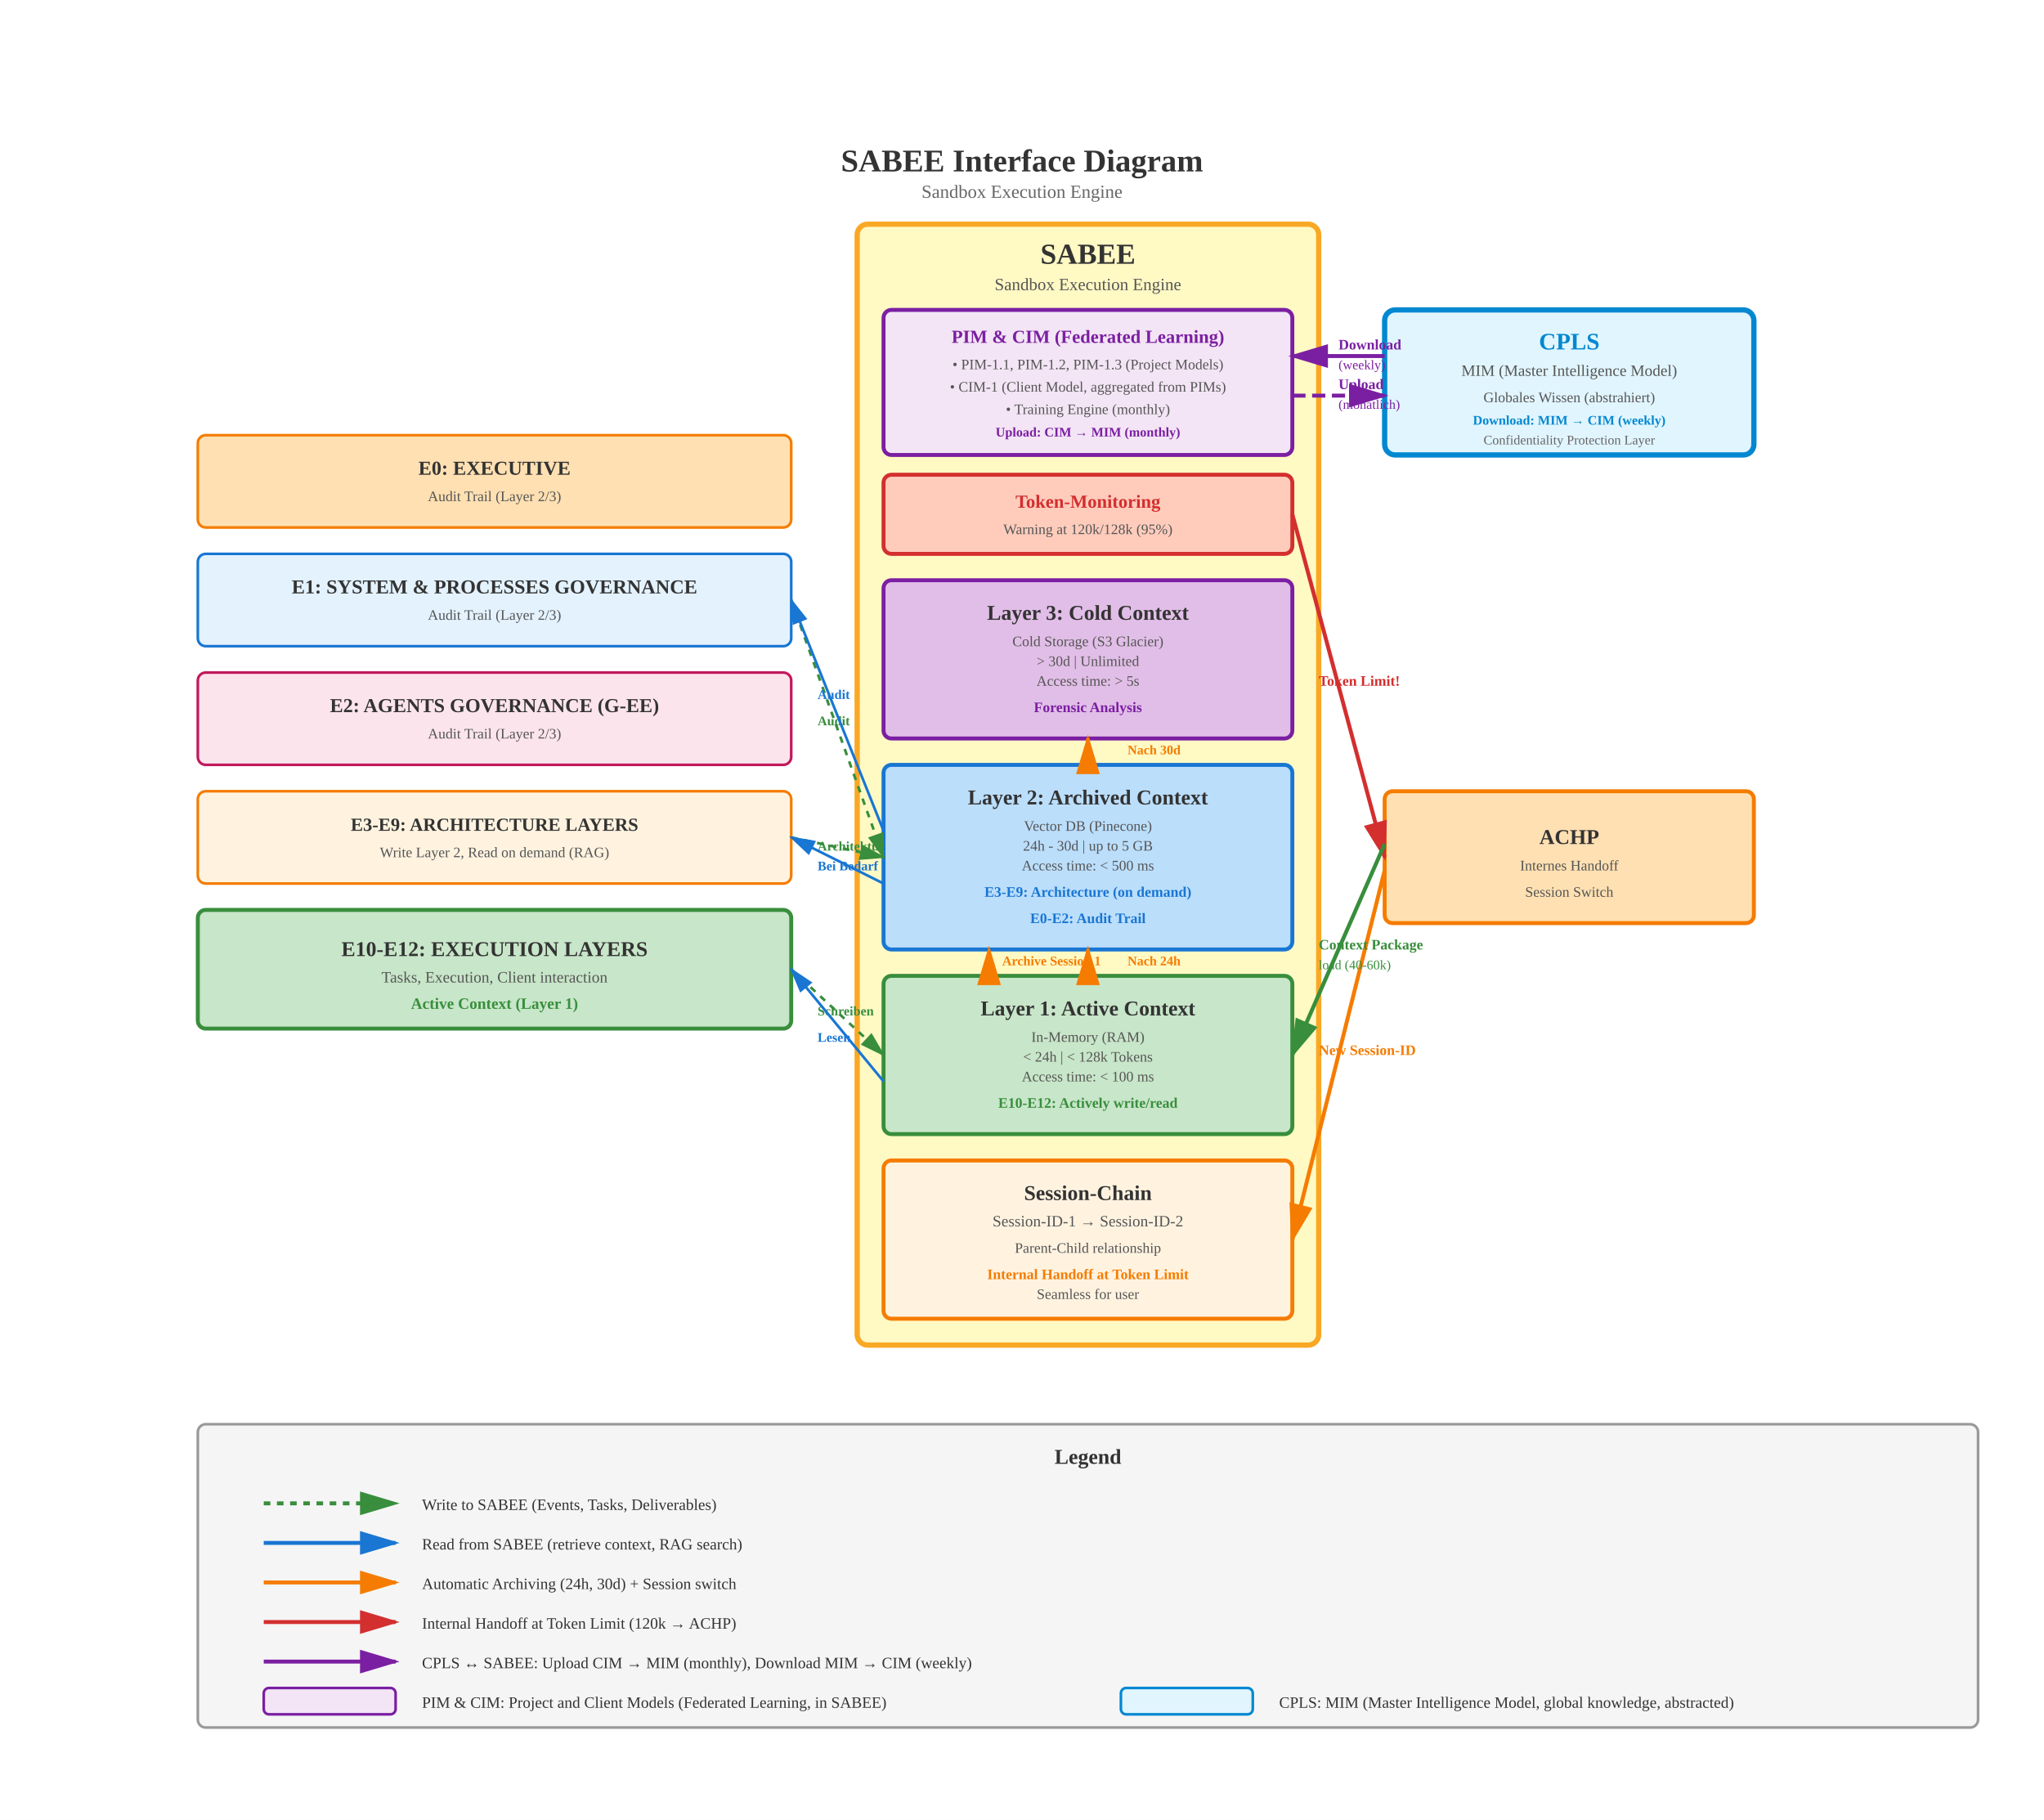
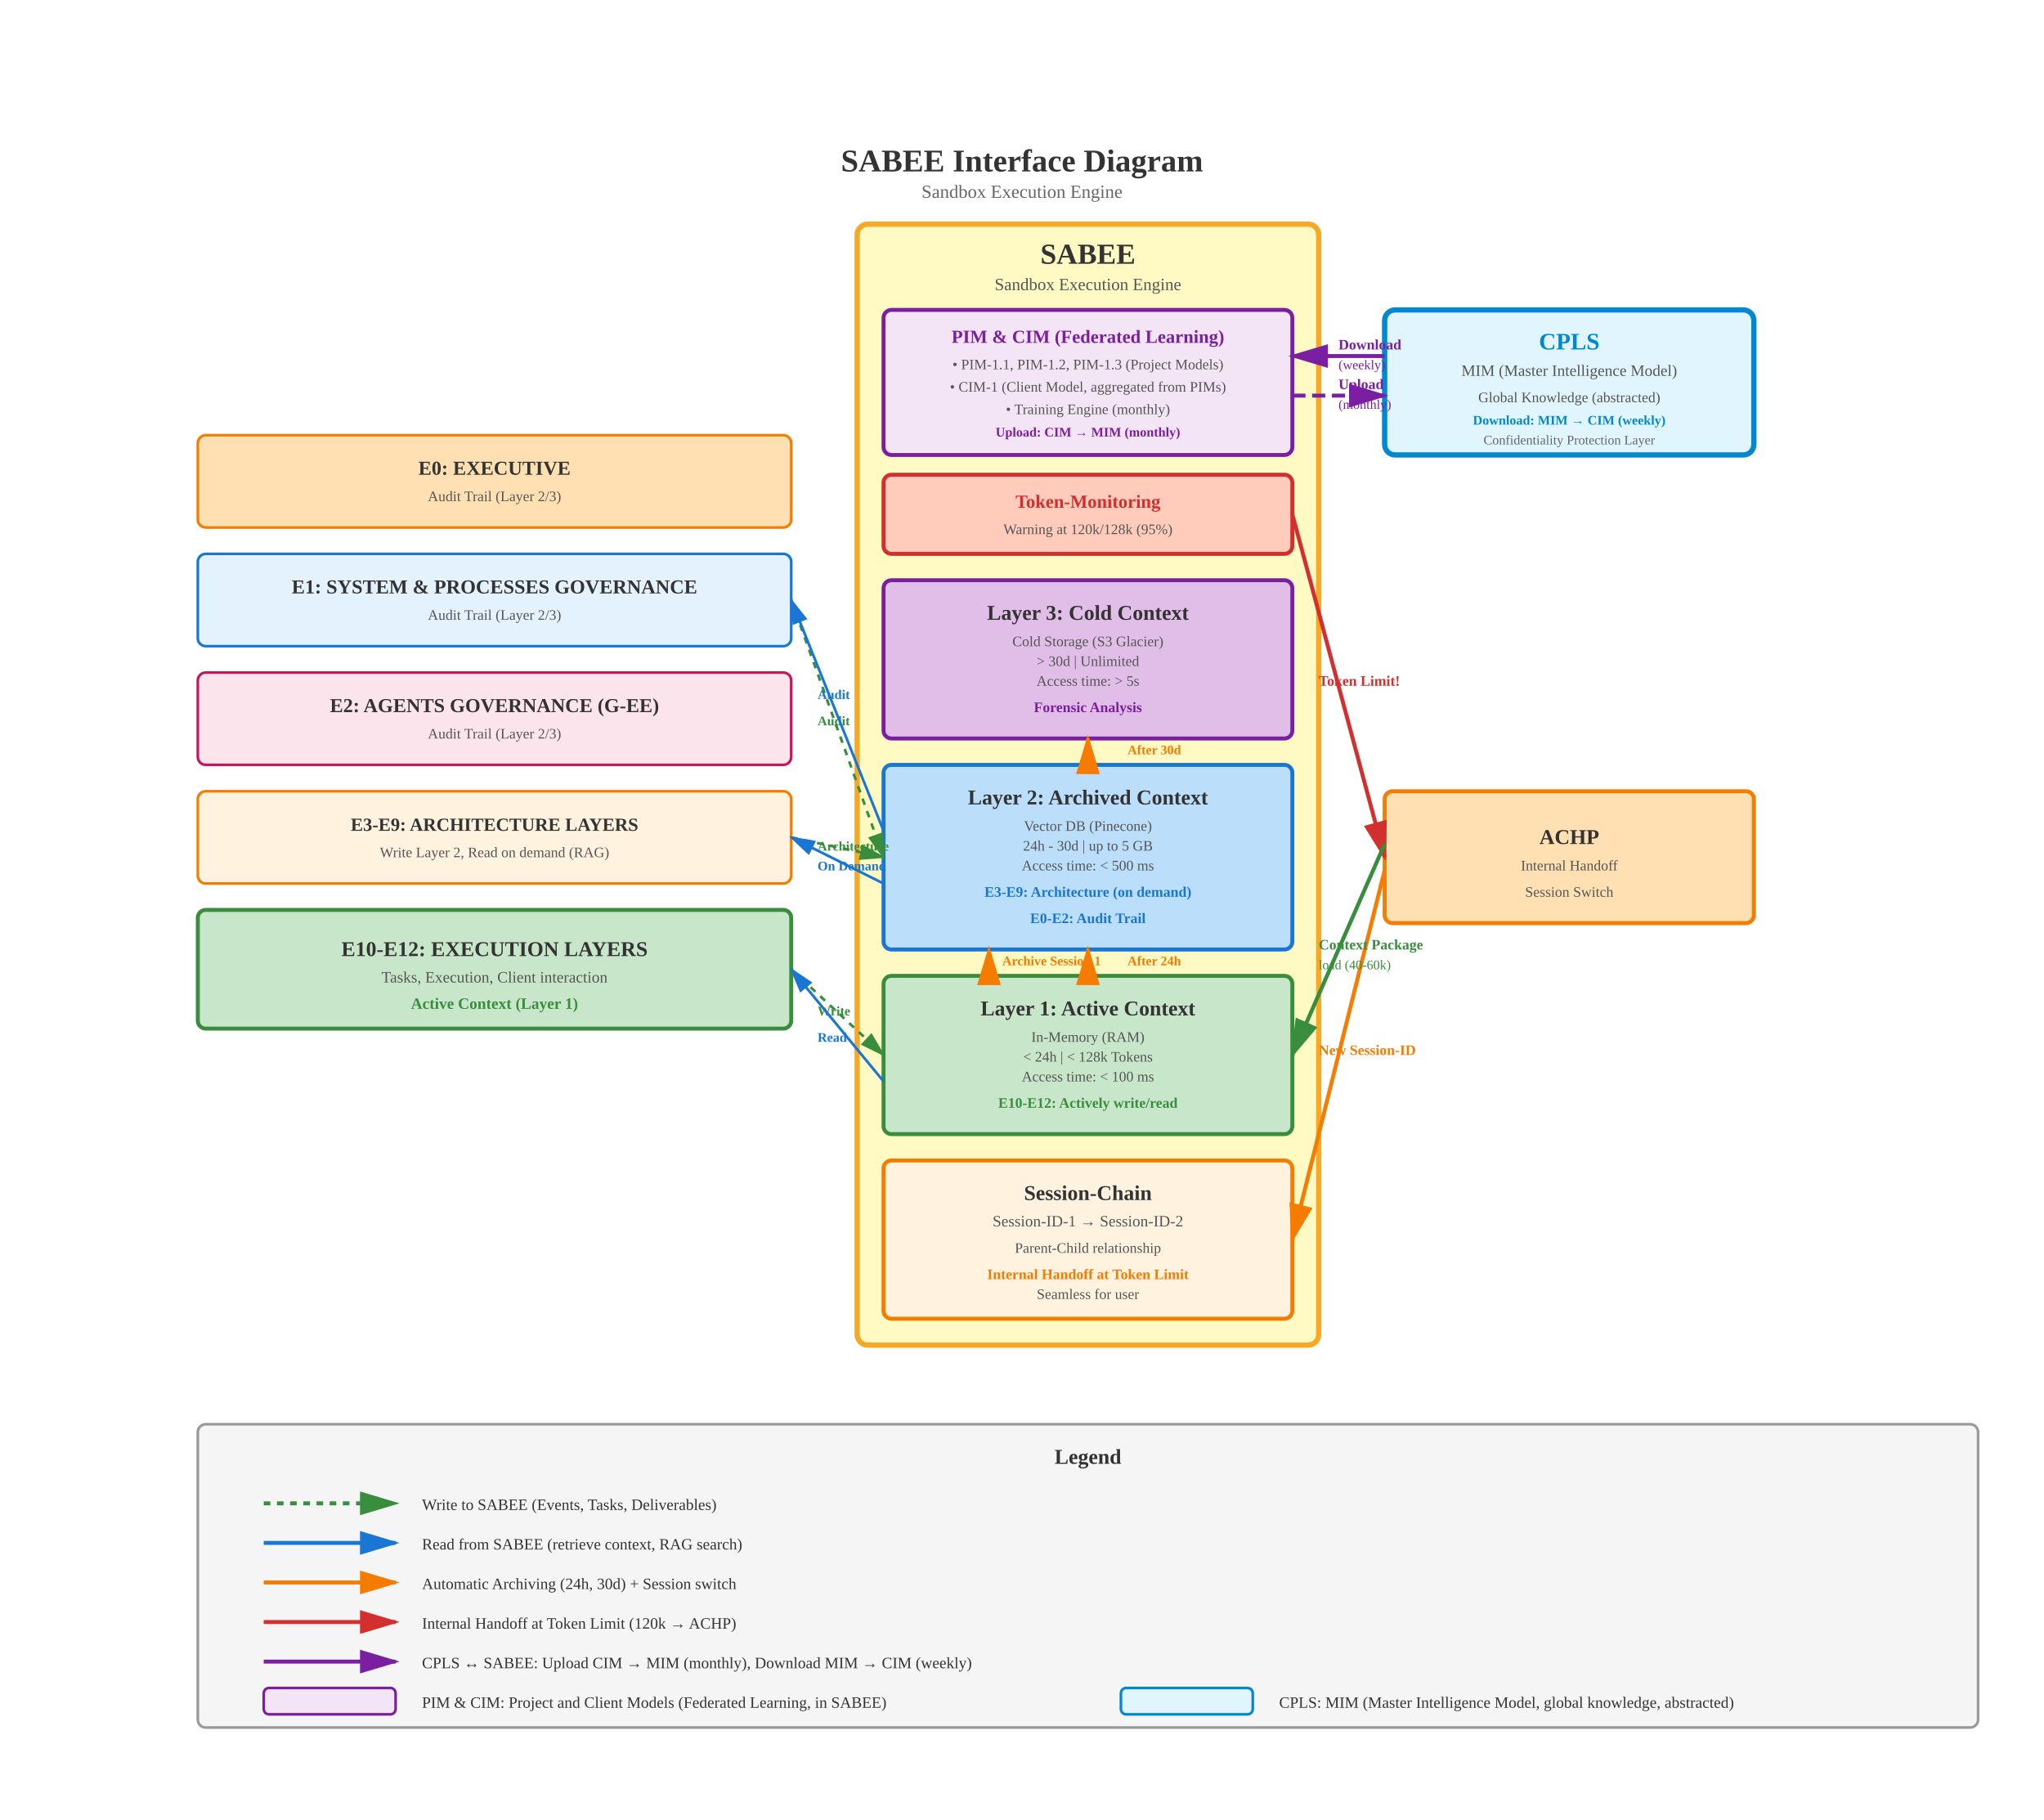
<svg xmlns="http://www.w3.org/2000/svg" viewBox="-100 -100 1550 1380">
  <rect x="-100" y="-100" width="1550" height="1380" fill="white" />
  <text x="675" y="30" font-size="24" font-weight="bold" text-anchor="middle" fill="#333">SABEE Interface Diagram</text>
  <text x="675" y="50" font-size="14" text-anchor="middle" fill="#666">Sandbox Execution Engine</text>
  <defs>
    <marker id="arrowhead-green" markerWidth="10" markerHeight="10" refX="9" refY="3" orient="auto">
      <polygon points="0 0, 10 3, 0 6" fill="#388e3c" />
    </marker>
    <marker id="arrowhead-blue" markerWidth="10" markerHeight="10" refX="9" refY="3" orient="auto">
      <polygon points="0 0, 10 3, 0 6" fill="#1976d2" />
    </marker>
    <marker id="arrowhead-orange" markerWidth="10" markerHeight="10" refX="9" refY="3" orient="auto">
      <polygon points="0 0, 10 3, 0 6" fill="#f57c00" />
    </marker>
    <marker id="arrowhead-red" markerWidth="10" markerHeight="10" refX="9" refY="3" orient="auto">
      <polygon points="0 0, 10 3, 0 6" fill="#d32f2f" />
    </marker>
    <marker id="arrowhead-purple" markerWidth="10" markerHeight="10" refX="9" refY="3" orient="auto">
      <polygon points="0 0, 10 3, 0 6" fill="#7b1fa2" />
    </marker>
  </defs>
  <rect x="50" y="230" width="450" height="70" fill="#ffe0b2" stroke="#f57c00" stroke-width="2" rx="6" />
  <text x="275" y="260" font-size="15" font-weight="bold" text-anchor="middle" fill="#333">E0: EXECUTIVE</text>
  <text x="275" y="280" font-size="11" text-anchor="middle" fill="#555">Audit Trail (Layer 2/3)</text>
  <rect x="50" y="320" width="450" height="70" fill="#e3f2fd" stroke="#1976d2" stroke-width="2" rx="6" />
  <text x="275" y="350" font-size="15" font-weight="bold" text-anchor="middle" fill="#333">E1: SYSTEM &amp; PROCESSES GOVERNANCE</text>
  <text x="275" y="370" font-size="11" text-anchor="middle" fill="#555">Audit Trail (Layer 2/3)</text>
  <rect x="50" y="410" width="450" height="70" fill="#fce4ec" stroke="#c2185b" stroke-width="2" rx="6" />
  <text x="275" y="440" font-size="15" font-weight="bold" text-anchor="middle" fill="#333">E2: AGENTS GOVERNANCE (G-EE)</text>
  <text x="275" y="460" font-size="11" text-anchor="middle" fill="#555">Audit Trail (Layer 2/3)</text>
  <rect x="50" y="500" width="450" height="70" fill="#fff3e0" stroke="#f57c00" stroke-width="2" rx="6" />
  <text x="275" y="530" font-size="14" font-weight="bold" text-anchor="middle" fill="#333">E3-E9: ARCHITECTURE LAYERS</text>
  <text x="275" y="550" font-size="11" text-anchor="middle" fill="#555">Write Layer 2, Read on demand (RAG)</text>
  <rect x="50" y="590" width="450" height="90" fill="#c8e6c9" stroke="#388e3c" stroke-width="3" rx="6" />
  <text x="275" y="625" font-size="16" font-weight="bold" text-anchor="middle" fill="#333">E10-E12: EXECUTION LAYERS</text>
  <text x="275" y="645" font-size="12" text-anchor="middle" fill="#555">Tasks, Execution, Client interaction</text>
  <text x="275" y="665" font-size="12" font-weight="bold" text-anchor="middle" fill="#388e3c">Active Context (Layer 1)</text>
  <rect x="550" y="70" width="350" height="850" fill="#fff9c4" stroke="#f9a825" stroke-width="4" rx="8" />
  <text x="725" y="100" font-size="22" font-weight="bold" text-anchor="middle" fill="#333">SABEE</text>
  <text x="725" y="120" font-size="13" text-anchor="middle" fill="#555">Sandbox Execution Engine</text>
  <rect x="570" y="135" width="310" height="110" fill="#f3e5f5" stroke="#7b1fa2" stroke-width="3" rx="6" />
  <text x="725" y="160" font-size="14" font-weight="bold" text-anchor="middle" fill="#7b1fa2">PIM &amp; CIM (Federated Learning)</text>
  <text x="725" y="180" font-size="11" text-anchor="middle" fill="#555">• PIM-1.1, PIM-1.2, PIM-1.3 (Project Models)</text>
  <text x="725" y="197" font-size="11" text-anchor="middle" fill="#555">• CIM-1 (Client Model, aggregated from PIMs)</text>
  <text x="725" y="214" font-size="11" text-anchor="middle" fill="#555">• Training Engine (monthly)</text>
  <text x="725" y="231" font-size="10" font-weight="bold" text-anchor="middle" fill="#7b1fa2">Upload: CIM → MIM (monthly)</text>
  <rect x="570" y="260" width="310" height="60" fill="#ffccbc" stroke="#d32f2f" stroke-width="3" rx="6" />
  <text x="725" y="285" font-size="14" font-weight="bold" text-anchor="middle" fill="#d32f2f">Token-Monitoring</text>
  <text x="725" y="305" font-size="11" text-anchor="middle" fill="#555">Warning at 120k/128k (95%)</text>
  <rect x="570" y="340" width="310" height="120" fill="#e1bee7" stroke="#7b1fa2" stroke-width="3" rx="6" />
  <text x="725" y="370" font-size="16" font-weight="bold" text-anchor="middle" fill="#333">Layer 3: Cold Context</text>
  <text x="725" y="390" font-size="11" text-anchor="middle" fill="#555">Cold Storage (S3 Glacier)</text>
  <text x="725" y="405" font-size="11" text-anchor="middle" fill="#555">&gt; 30d | Unlimited</text>
  <text x="725" y="420" font-size="11" text-anchor="middle" fill="#555">Access time: &gt; 5s</text>
  <text x="725" y="440" font-size="11" font-weight="bold" text-anchor="middle" fill="#7b1fa2">Forensic Analysis</text>
  <rect x="570" y="480" width="310" height="140" fill="#bbdefb" stroke="#1976d2" stroke-width="3" rx="6" />
  <text x="725" y="510" font-size="16" font-weight="bold" text-anchor="middle" fill="#333">Layer 2: Archived Context</text>
  <text x="725" y="530" font-size="11" text-anchor="middle" fill="#555">Vector DB (Pinecone)</text>
  <text x="725" y="545" font-size="11" text-anchor="middle" fill="#555">24h - 30d | up to 5 GB</text>
  <text x="725" y="560" font-size="11" text-anchor="middle" fill="#555">Access time: &lt; 500 ms</text>
  <text x="725" y="580" font-size="11" font-weight="bold" text-anchor="middle" fill="#1976d2">E3-E9: Architecture (on demand)</text>
  <text x="725" y="600" font-size="11" font-weight="bold" text-anchor="middle" fill="#1976d2">E0-E2: Audit Trail</text>
  <rect x="570" y="640" width="310" height="120" fill="#c8e6c9" stroke="#388e3c" stroke-width="3" rx="6" />
  <text x="725" y="670" font-size="16" font-weight="bold" text-anchor="middle" fill="#333">Layer 1: Active Context</text>
  <text x="725" y="690" font-size="11" text-anchor="middle" fill="#555">In-Memory (RAM)</text>
  <text x="725" y="705" font-size="11" text-anchor="middle" fill="#555">&lt; 24h | &lt; 128k Tokens</text>
  <text x="725" y="720" font-size="11" text-anchor="middle" fill="#555">Access time: &lt; 100 ms</text>
  <text x="725" y="740" font-size="11" font-weight="bold" text-anchor="middle" fill="#388e3c">E10-E12: Actively write/read</text>
  <rect x="570" y="780" width="310" height="120" fill="#fff3e0" stroke="#f57c00" stroke-width="3" rx="6" />
  <text x="725" y="810" font-size="16" font-weight="bold" text-anchor="middle" fill="#333">Session-Chain</text>
  <text x="725" y="830" font-size="12" text-anchor="middle" fill="#555">Session-ID-1 → Session-ID-2</text>
  <text x="725" y="850" font-size="11" text-anchor="middle" fill="#555">Parent-Child relationship</text>
  <text x="725" y="870" font-size="11" font-weight="bold" text-anchor="middle" fill="#f57c00">Internal Handoff at Token Limit</text>
  <text x="725" y="885" font-size="11" text-anchor="middle" fill="#555">Seamless for user</text>
  <line x1="725" y1="640" x2="725" y2="620" stroke="#f57c00" stroke-width="3" marker-end="url(#arrowhead-orange)" />
-   <text x="755" y="632" font-size="10" fill="#f57c00" font-weight="bold">Nach 24h</text>
+   <text x="755" y="632" font-size="10" fill="#f57c00" font-weight="bold">After 24h</text>
  <line x1="725" y1="480" x2="725" y2="460" stroke="#f57c00" stroke-width="3" marker-end="url(#arrowhead-orange)" />
-   <text x="755" y="472" font-size="10" fill="#f57c00" font-weight="bold">Nach 30d</text>
+   <text x="755" y="472" font-size="10" fill="#f57c00" font-weight="bold">After 30d</text>
  <rect x="950" y="135" width="280" height="110" fill="#e1f5fe" stroke="#0288d1" stroke-width="4" rx="8" />
  <text x="1090" y="165" font-size="18" font-weight="bold" text-anchor="middle" fill="#0288d1">CPLS</text>
  <text x="1090" y="185" font-size="12" text-anchor="middle" fill="#555">MIM (Master Intelligence Model)</text>
-   <text x="1090" y="205" font-size="11" text-anchor="middle" fill="#555">Globales Wissen (abstrahiert)</text>
+   <text x="1090" y="205" font-size="11" text-anchor="middle" fill="#555">Global Knowledge (abstracted)</text>
  <text x="1090" y="222" font-size="10" font-weight="bold" text-anchor="middle" fill="#0288d1">Download: MIM → CIM (weekly)</text>
  <text x="1090" y="237" font-size="10" text-anchor="middle" fill="#666">Confidentiality Protection Layer</text>
  <rect x="950" y="500" width="280" height="100" fill="#ffe0b2" stroke="#f57c00" stroke-width="3" rx="6" />
  <text x="1090" y="540" font-size="16" font-weight="bold" text-anchor="middle" fill="#333">ACHP</text>
-   <text x="1090" y="560" font-size="11" text-anchor="middle" fill="#555">Internes Handoff</text>
+   <text x="1090" y="560" font-size="11" text-anchor="middle" fill="#555">Internal Handoff</text>
  <text x="1090" y="580" font-size="11" text-anchor="middle" fill="#555">Session Switch</text>
  <line x1="500" y1="635" x2="570" y2="700" stroke="#388e3c" stroke-width="2" stroke-dasharray="5,5" marker-end="url(#arrowhead-green)" />
-   <text x="520" y="670" font-size="10" fill="#388e3c" font-weight="bold">Schreiben</text>
+   <text x="520" y="670" font-size="10" fill="#388e3c" font-weight="bold">Write</text>
  <line x1="500" y1="535" x2="570" y2="550" stroke="#388e3c" stroke-width="2" stroke-dasharray="5,5" marker-end="url(#arrowhead-green)" />
-   <text x="520" y="545" font-size="10" fill="#388e3c" font-weight="bold">Architektur</text>
+   <text x="520" y="545" font-size="10" fill="#388e3c" font-weight="bold">Architecture</text>
  <line x1="500" y1="355" x2="570" y2="550" stroke="#388e3c" stroke-width="2" stroke-dasharray="5,5" marker-end="url(#arrowhead-green)" />
  <text x="520" y="450" font-size="10" fill="#388e3c" font-weight="bold">Audit</text>
  <line x1="570" y1="720" x2="500" y2="635" stroke="#1976d2" stroke-width="2" marker-end="url(#arrowhead-blue)" />
-   <text x="520" y="690" font-size="10" fill="#1976d2" font-weight="bold">Lesen</text>
+   <text x="520" y="690" font-size="10" fill="#1976d2" font-weight="bold">Read</text>
  <line x1="570" y1="570" x2="500" y2="535" stroke="#1976d2" stroke-width="2" marker-end="url(#arrowhead-blue)" />
-   <text x="520" y="560" font-size="10" fill="#1976d2" font-weight="bold">Bei Bedarf</text>
+   <text x="520" y="560" font-size="10" fill="#1976d2" font-weight="bold">On Demand</text>
  <line x1="570" y1="530" x2="500" y2="355" stroke="#1976d2" stroke-width="2" marker-end="url(#arrowhead-blue)" />
  <text x="520" y="430" font-size="10" fill="#1976d2" font-weight="bold">Audit</text>
  <line x1="880" y1="200" x2="950" y2="200" stroke="#7b1fa2" stroke-width="3" stroke-dasharray="10,5" marker-end="url(#arrowhead-purple)" />
  <text x="915" y="195" font-size="11" fill="#7b1fa2" font-weight="bold">Upload</text>
-   <text x="915" y="210" font-size="10" fill="#7b1fa2">(monatlich)</text>
+   <text x="915" y="210" font-size="10" fill="#7b1fa2">(monthly)</text>
  <line x1="950" y1="170" x2="880" y2="170" stroke="#7b1fa2" stroke-width="3" marker-end="url(#arrowhead-purple)" />
  <text x="915" y="165" font-size="11" fill="#7b1fa2" font-weight="bold">Download</text>
  <text x="915" y="180" font-size="10" fill="#7b1fa2">(weekly)</text>
  <line x1="880" y1="290" x2="950" y2="550" stroke="#d32f2f" stroke-width="3" marker-end="url(#arrowhead-red)" />
  <text x="900" y="420" font-size="11" fill="#d32f2f" font-weight="bold">Token Limit!</text>
  <line x1="950" y1="560" x2="880" y2="840" stroke="#f57c00" stroke-width="3" marker-end="url(#arrowhead-orange)" />
  <text x="900" y="700" font-size="11" fill="#f57c00" font-weight="bold">New Session-ID</text>
  <line x1="650" y1="640" x2="650" y2="620" stroke="#f57c00" stroke-width="3" stroke-dasharray="5,5" marker-end="url(#arrowhead-orange)" />
  <text x="660" y="632" font-size="10" fill="#f57c00" font-weight="bold">Archive Session 1</text>
  <line x1="950" y1="540" x2="880" y2="700" stroke="#388e3c" stroke-width="3" marker-end="url(#arrowhead-green)" />
  <text x="900" y="620" font-size="11" fill="#388e3c" font-weight="bold">Context Package</text>
  <text x="900" y="635" font-size="10" fill="#388e3c">load (40-60k)</text>
  <rect x="50" y="980" width="1350" height="230" fill="#f5f5f5" stroke="#999" stroke-width="2" rx="6" />
  <text x="725" y="1010" font-size="16" font-weight="bold" text-anchor="middle" fill="#333">Legend</text>
  <line x1="100" y1="1040" x2="200" y2="1040" stroke="#388e3c" stroke-width="3" stroke-dasharray="5,5" marker-end="url(#arrowhead-green)" />
  <text x="220" y="1045" font-size="12" fill="#333">Write to SABEE (Events, Tasks, Deliverables)</text>
  <line x1="100" y1="1070" x2="200" y2="1070" stroke="#1976d2" stroke-width="3" marker-end="url(#arrowhead-blue)" />
  <text x="220" y="1075" font-size="12" fill="#333">Read from SABEE (retrieve context, RAG search)</text>
  <line x1="100" y1="1100" x2="200" y2="1100" stroke="#f57c00" stroke-width="3" marker-end="url(#arrowhead-orange)" />
  <text x="220" y="1105" font-size="12" fill="#333">Automatic Archiving (24h, 30d) + Session switch</text>
  <line x1="100" y1="1130" x2="200" y2="1130" stroke="#d32f2f" stroke-width="3" marker-end="url(#arrowhead-red)" />
  <text x="220" y="1135" font-size="12" fill="#333">Internal Handoff at Token Limit (120k → ACHP)</text>
  <line x1="100" y1="1160" x2="200" y2="1160" stroke="#7b1fa2" stroke-width="3" marker-end="url(#arrowhead-purple)" />
  <text x="220" y="1165" font-size="12" fill="#333">CPLS ↔ SABEE: Upload CIM → MIM (monthly), Download MIM → CIM (weekly)</text>
  <rect x="100" y="1180" width="100" height="20" fill="#f3e5f5" stroke="#7b1fa2" stroke-width="2" rx="4" />
  <text x="220" y="1195" font-size="12" fill="#333">PIM &amp; CIM: Project and Client Models (Federated Learning, in SABEE)</text>
  <rect x="750" y="1180" width="100" height="20" fill="#e1f5fe" stroke="#0288d1" stroke-width="2" rx="4" />
  <text x="870" y="1195" font-size="12" fill="#333">CPLS: MIM (Master Intelligence Model, global knowledge, abstracted)</text>
</svg>
